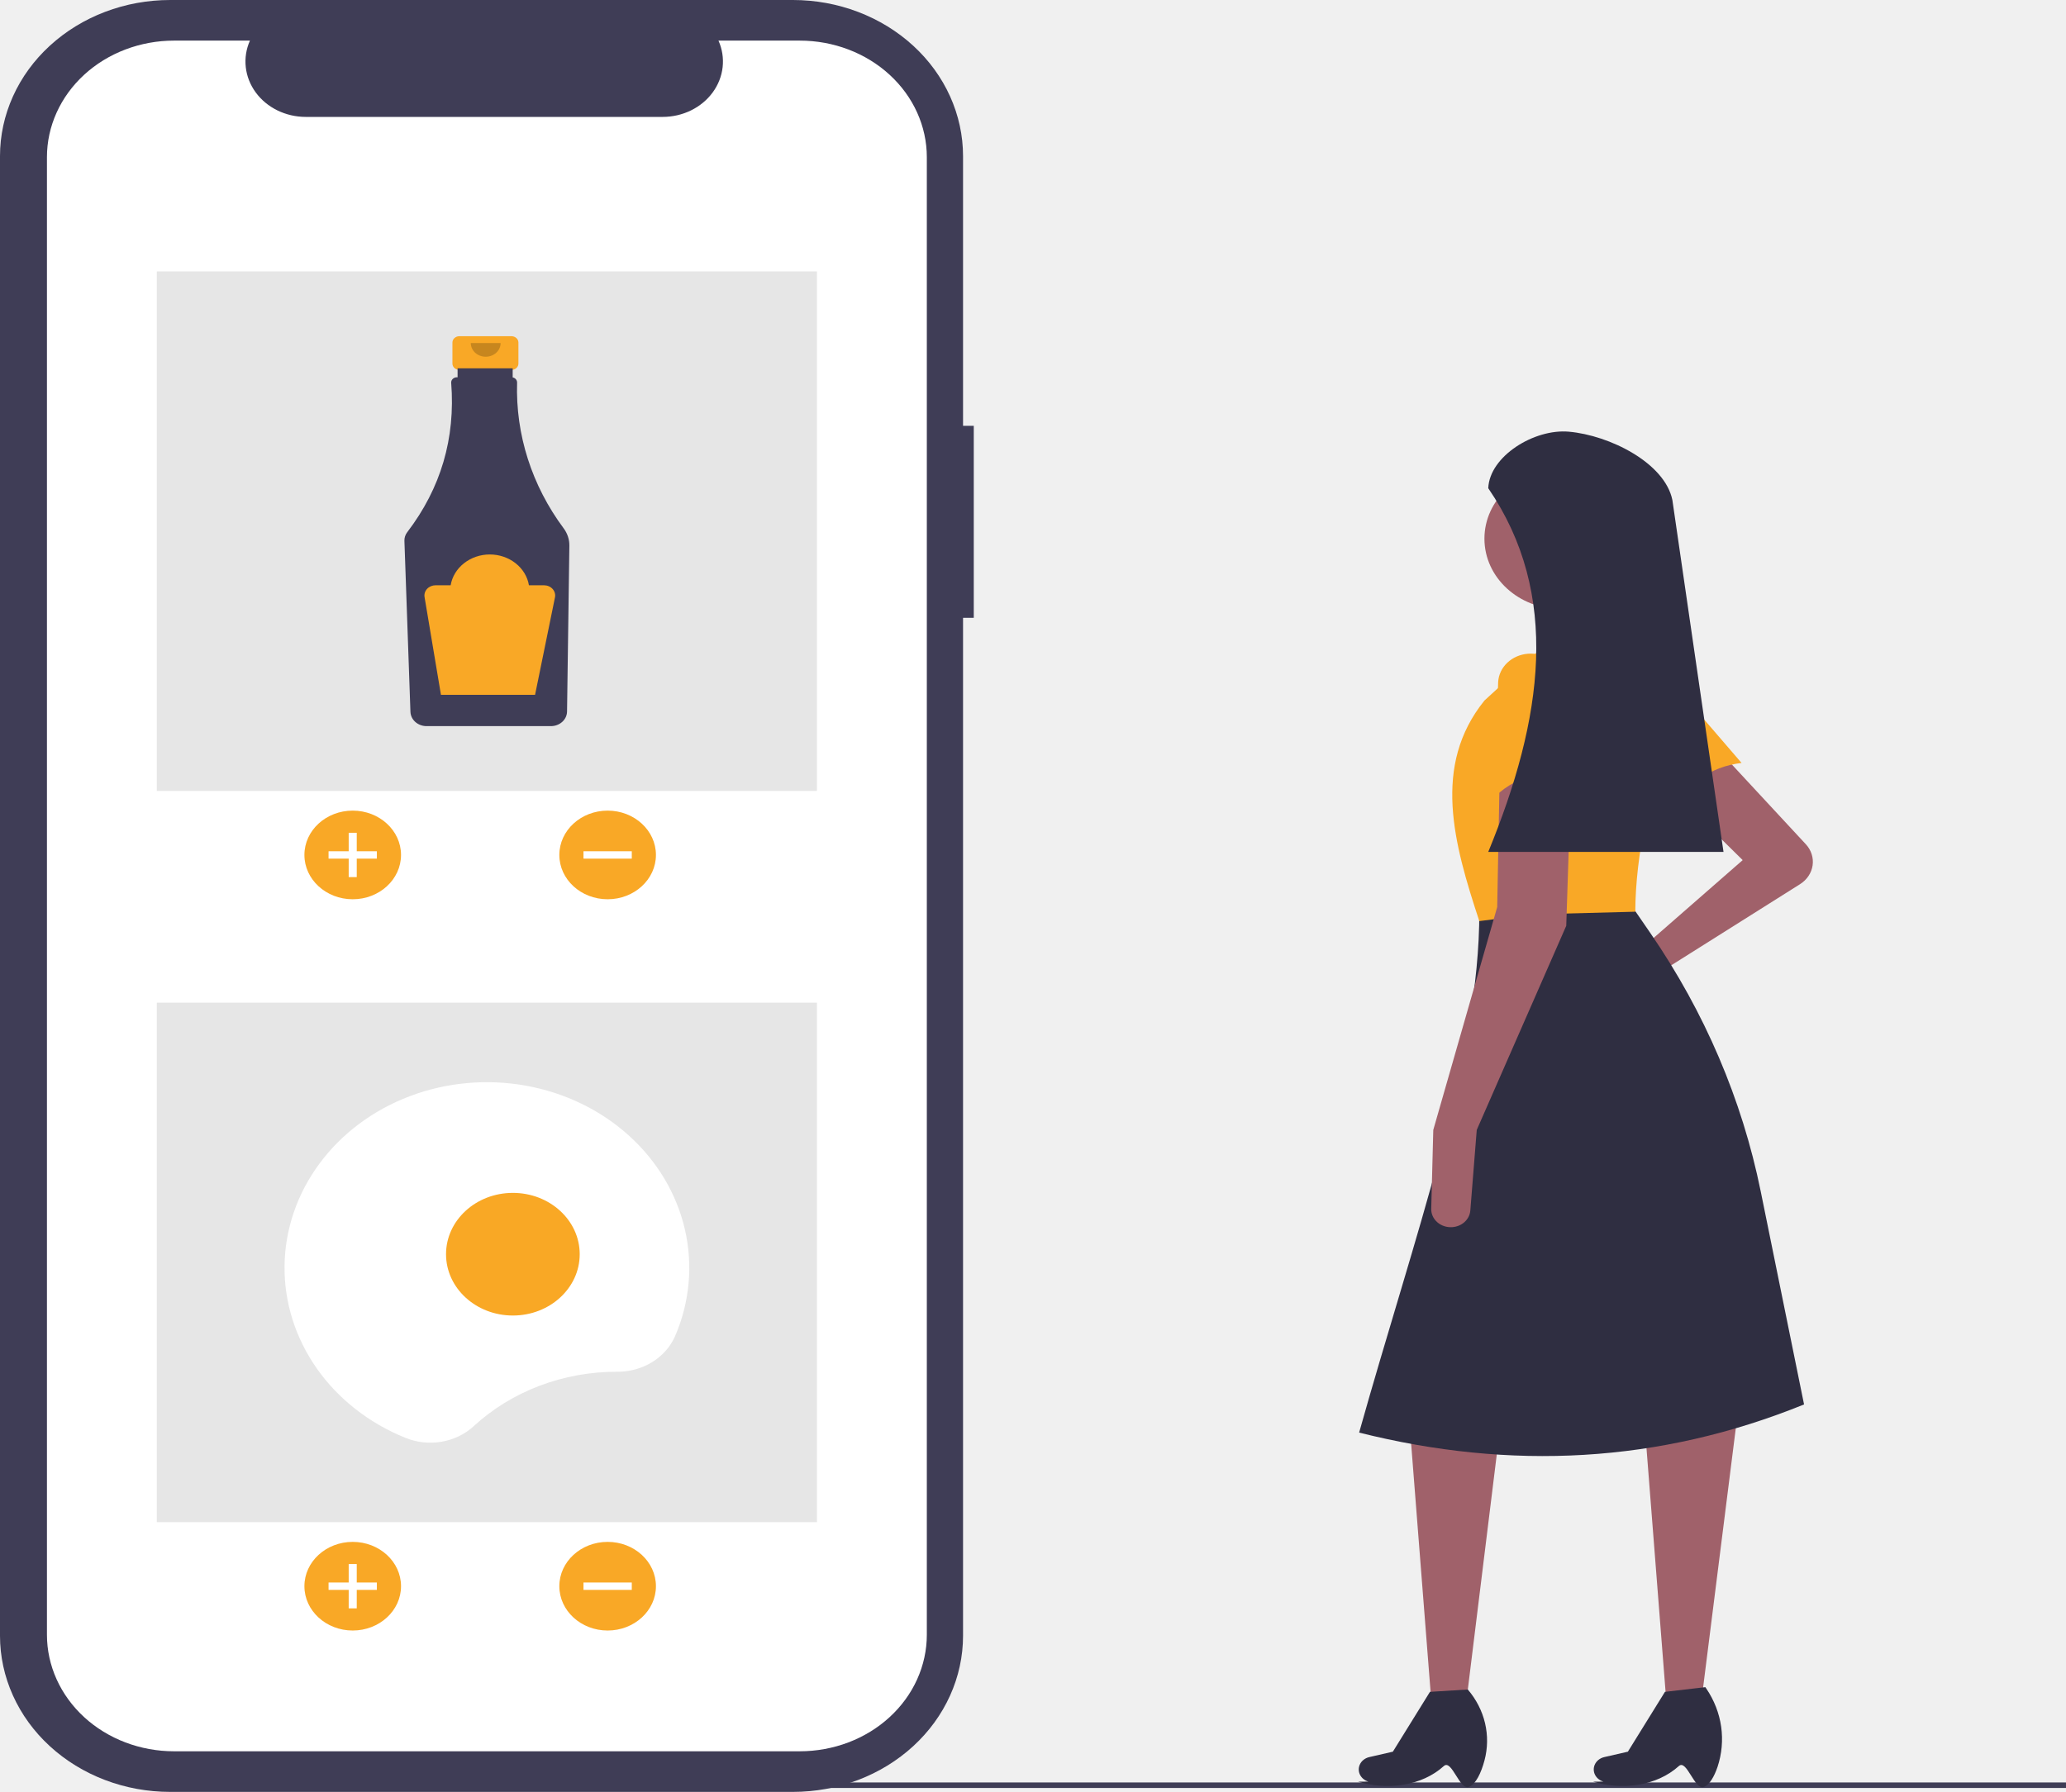
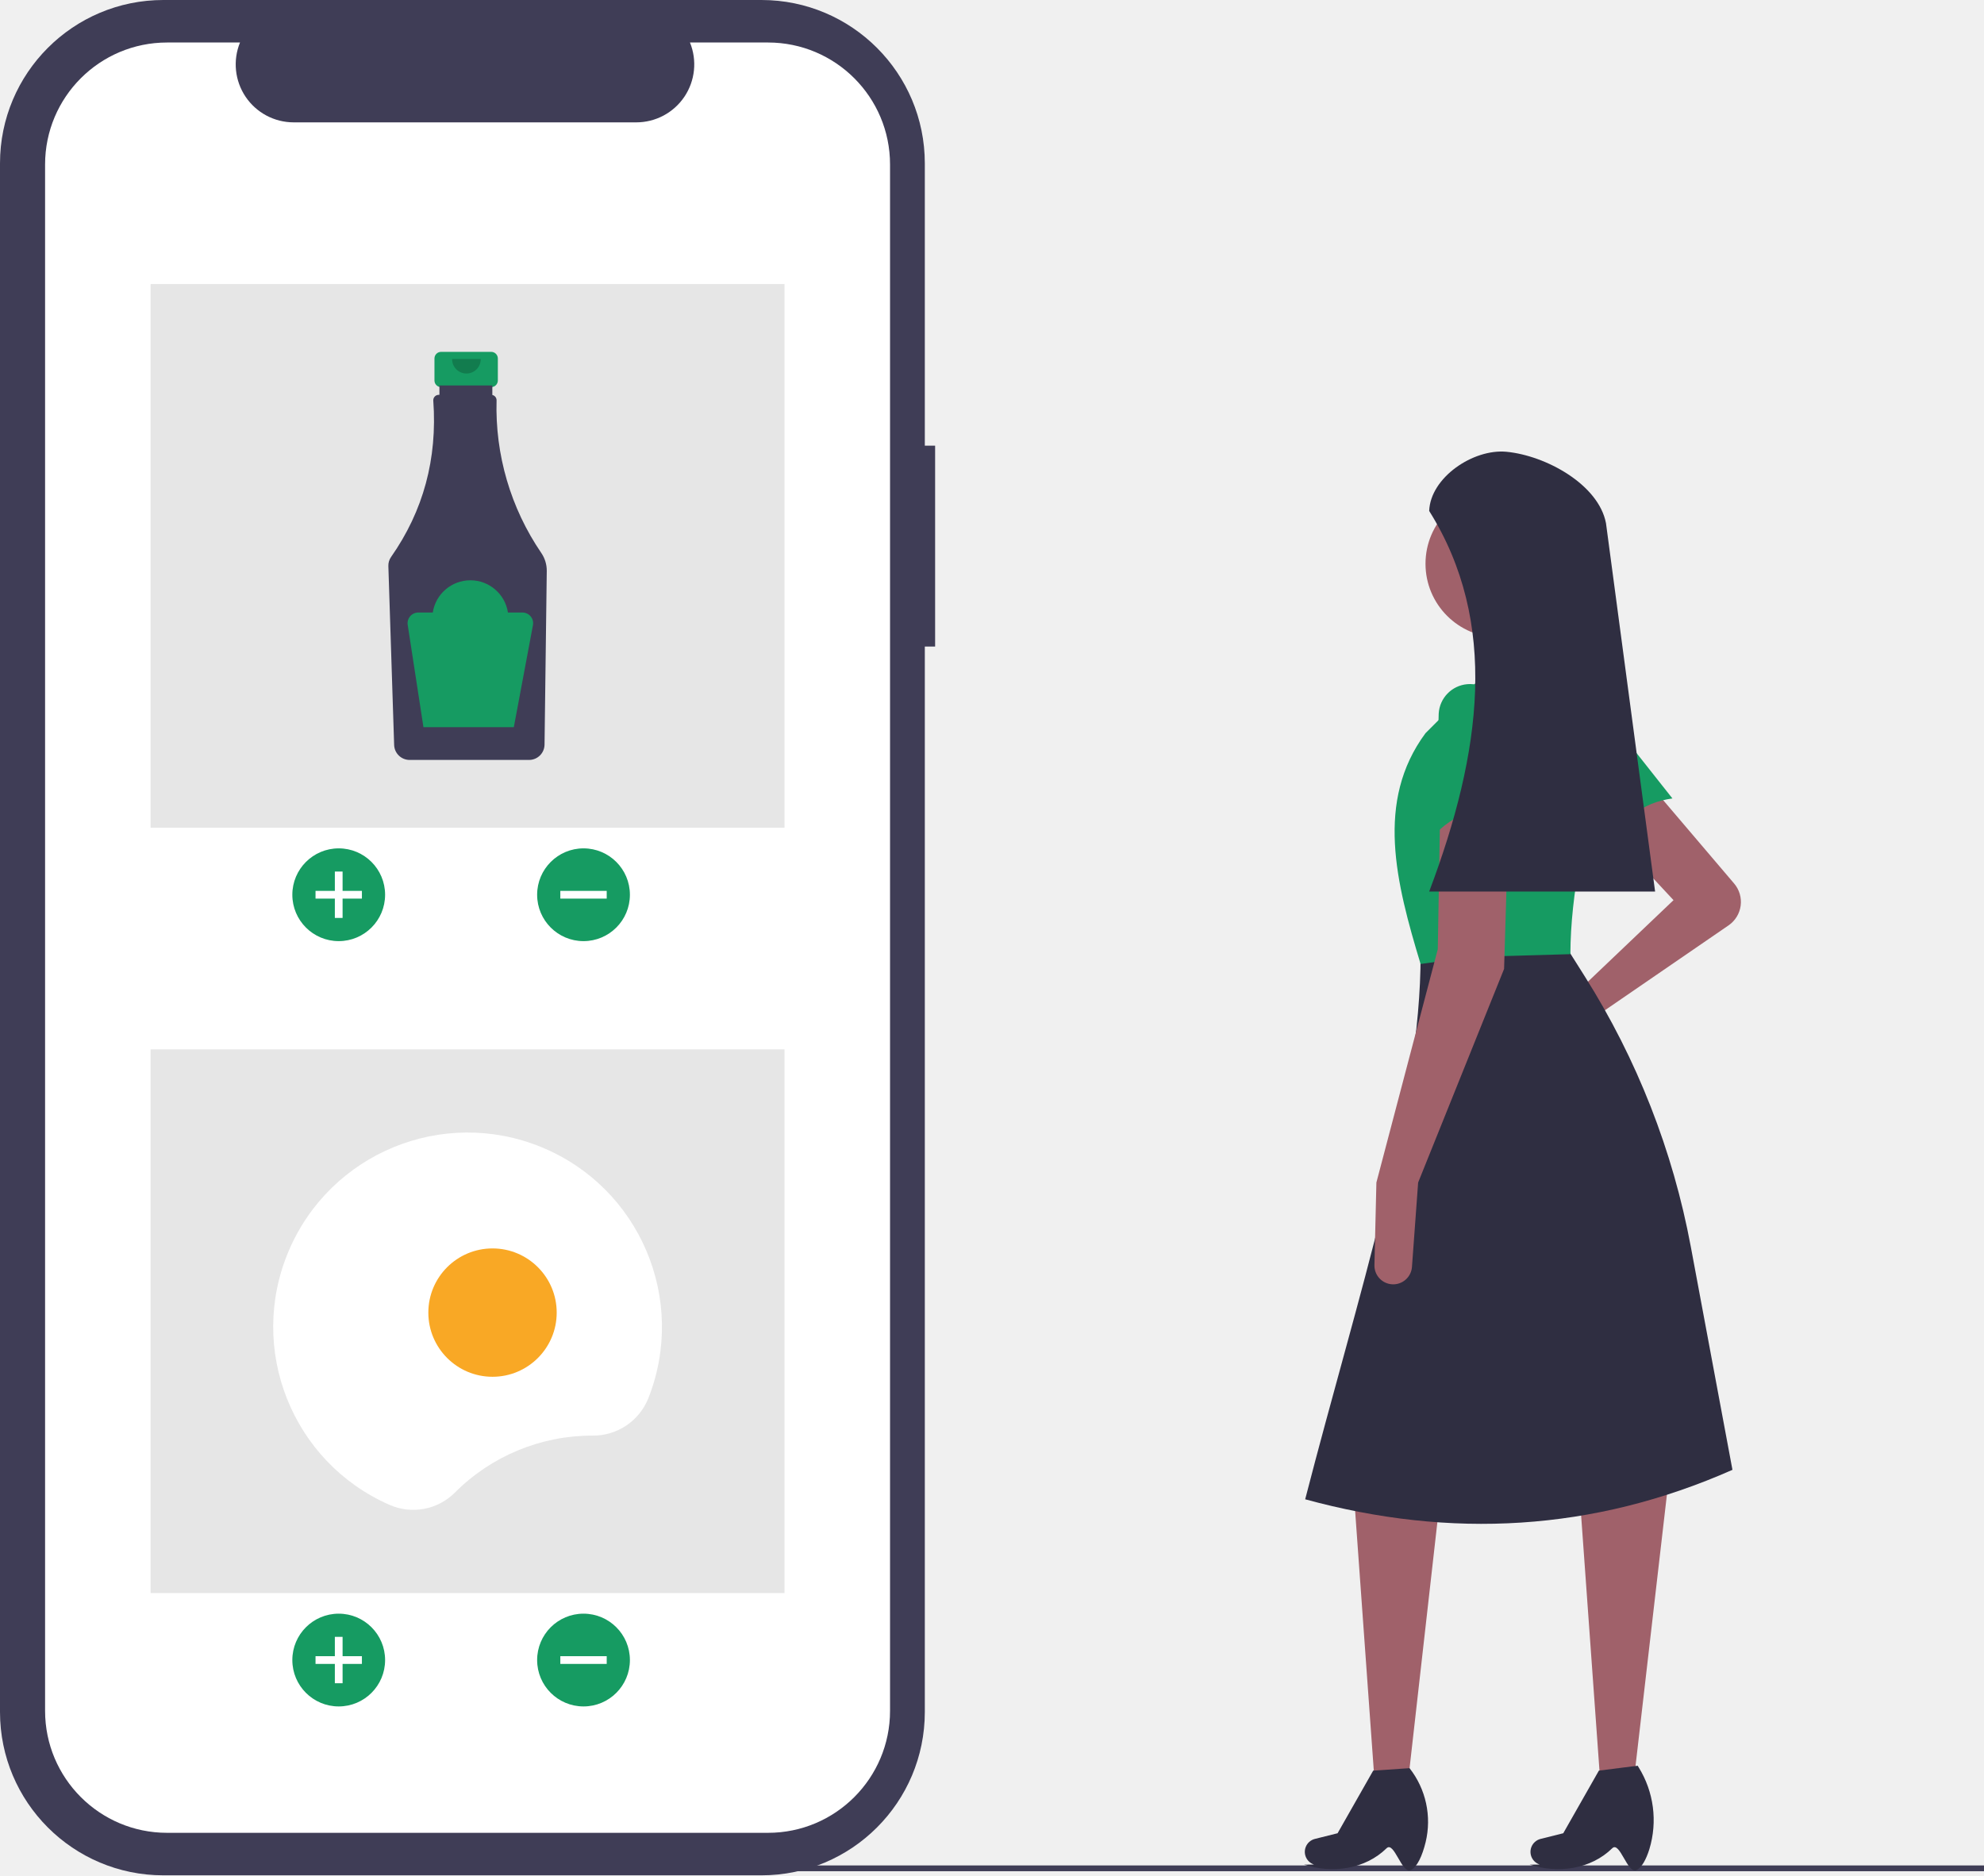
- <svg xmlns="http://www.w3.org/2000/svg" width="151" height="131" viewBox="0 0 151 131" fill="none">
-   <g clip-path="url(#clip0)">
-     <path d="M151 130.309H49.103V130.713H151V130.309Z" fill="#3F3D56" />
-     <path d="M131.984 61.719C132.18 61.93 132.325 62.177 132.411 62.444C132.496 62.71 132.52 62.99 132.48 63.265C132.44 63.541 132.338 63.805 132.179 64.042C132.021 64.279 131.81 64.482 131.561 64.639L121.015 71.284L116.372 74.126C116.108 74.287 115.788 74.353 115.475 74.309C115.161 74.266 114.876 74.118 114.676 73.893C114.559 73.761 114.474 73.608 114.428 73.444C114.381 73.28 114.374 73.109 114.407 72.942C114.44 72.775 114.513 72.616 114.619 72.478C114.725 72.339 114.863 72.223 115.023 72.138L119.52 69.741L127.37 62.88L122.324 57.905L126.061 55.332L131.984 61.719Z" fill="#A0616A" />
-     <path d="M107.185 124.287H104.606L103.074 104.732L109.615 104.561L107.185 124.287Z" fill="#A0616A" />
-     <path d="M107.372 130.633C106.684 130.921 106.108 128.587 105.528 129.11C103.905 130.574 101.42 130.893 99.254 130.254L100.012 130.246C99.881 130.207 99.76 130.145 99.657 130.062C99.553 129.98 99.469 129.878 99.409 129.765C99.349 129.652 99.315 129.528 99.309 129.402C99.303 129.276 99.324 129.151 99.373 129.033C99.43 128.891 99.525 128.765 99.647 128.665C99.77 128.564 99.917 128.493 100.076 128.456L101.802 128.06L104.512 123.686L107.279 123.515C107.896 124.236 108.326 125.077 108.538 125.973C108.749 126.87 108.737 127.798 108.501 128.69C108.25 129.63 107.863 130.428 107.372 130.633Z" fill="#2F2E41" />
-     <path d="M124.361 124.287H121.781L120.249 104.732L126.977 103.532L124.361 124.287Z" fill="#A0616A" />
-     <path d="M124.548 130.633C123.86 130.921 123.284 128.587 122.704 129.11C121.081 130.574 118.596 130.893 116.43 130.254L117.188 130.246C117.057 130.207 116.936 130.145 116.833 130.062C116.729 129.98 116.645 129.878 116.585 129.765C116.525 129.652 116.491 129.528 116.485 129.402C116.478 129.276 116.5 129.151 116.548 129.033C116.606 128.891 116.7 128.765 116.823 128.665C116.945 128.564 117.093 128.493 117.252 128.456L118.978 128.06L121.688 123.686L124.641 123.343L124.716 123.455C125.287 124.3 125.655 125.246 125.796 126.232C125.936 127.217 125.846 128.219 125.532 129.17C125.286 129.892 124.952 130.464 124.548 130.633Z" fill="#2F2E41" />
-     <path d="M127.286 55.775C124.914 56.078 123.271 57.27 122.603 59.648L118.242 52.259C117.984 51.79 117.918 51.251 118.058 50.74C118.197 50.23 118.532 49.783 119.002 49.481C119.5 49.16 120.113 49.027 120.715 49.108C121.317 49.189 121.863 49.478 122.24 49.916L127.286 55.775Z" fill="#F9A826" />
-     <path d="M131.855 102.674C121.253 106.979 110.403 107.509 99.336 104.732C103.377 90.347 108.149 77.339 108.12 66.653L118.96 65.796L120.629 68.224C124.588 73.986 127.322 80.384 128.684 87.081L131.855 102.674Z" fill="#2F2E41" />
-     <path d="M114.1 44.526C117.197 44.526 119.707 42.222 119.707 39.38C119.707 36.538 117.197 34.234 114.1 34.234C111.004 34.234 108.494 36.538 108.494 39.38C108.494 42.222 111.004 44.526 114.1 44.526Z" fill="#A0616A" />
-     <path d="M120.268 48.471L113.353 48.814L112.231 43.154L117.838 42.296L120.268 48.471Z" fill="#A0616A" />
-     <path d="M119.52 66.653L111.945 66.849L108.12 67.339C106.242 61.648 104.662 55.969 108.494 51.216L112.979 47.099L119.707 46.928L119.796 46.974C120.865 47.536 121.693 48.415 122.144 49.467C122.595 50.518 122.643 51.68 122.279 52.759C120.609 57.739 119.537 62.441 119.52 66.653Z" fill="#F9A826" />
-     <path d="M107.933 82.605L107.463 88.5C107.438 88.815 107.289 89.112 107.045 89.335C106.8 89.558 106.476 89.693 106.131 89.714C105.933 89.726 105.734 89.7 105.547 89.638C105.361 89.575 105.19 89.478 105.047 89.352C104.903 89.226 104.79 89.073 104.714 88.905C104.638 88.736 104.601 88.555 104.606 88.373L104.756 82.605L109.428 66.31L109.615 56.361L114.848 56.19L114.474 67.682L107.933 82.605Z" fill="#A0616A" />
-     <path d="M115.409 57.048C113.19 56.219 111.118 56.497 109.241 58.248L109.498 49.848C109.531 49.323 109.768 48.826 110.167 48.449C110.567 48.071 111.101 47.838 111.672 47.792C112.278 47.744 112.881 47.91 113.358 48.257C113.835 48.604 114.15 49.105 114.237 49.657L115.409 57.048Z" fill="#F9A826" />
-     <path d="M125.968 62.279H108.774C112.785 52.531 114.078 43.462 108.774 35.692C108.865 33.358 112.126 31.335 114.659 31.559C117.65 31.823 121.67 33.84 122.23 36.55L125.968 62.279Z" fill="#2F2E41" />
-     <path d="M71.171 31.131H70.387V11.412C70.387 9.914 70.065 8.43 69.44 7.045C68.815 5.66 67.9 4.402 66.745 3.343C65.59 2.283 64.219 1.442 62.711 0.869C61.202 0.295 59.585 -4.49117e-06 57.952 0H12.435C10.802 -3.30927e-06 9.185 0.295 7.676 0.869C6.167 1.442 4.797 2.283 3.642 3.343C2.487 4.402 1.571 5.66 0.947 7.045C0.322 8.43 -1.80287e-06 9.914 0 11.412V119.588C-1.28776e-06 121.086 0.322 122.57 0.947 123.955C1.571 125.34 2.487 126.598 3.642 127.657C4.797 128.717 6.167 129.558 7.676 130.131C9.185 130.705 10.802 131 12.435 131H57.952C59.585 131 61.202 130.705 62.711 130.131C64.219 129.558 65.59 128.717 66.745 127.657C67.9 126.598 68.815 125.34 69.44 123.955C70.065 122.57 70.387 121.086 70.387 119.588V45.166H71.171V31.131Z" fill="#3F3D56" />
-     <path d="M58.454 2.969H52.512C52.786 3.584 52.89 4.251 52.816 4.912C52.742 5.572 52.493 6.206 52.089 6.757C51.685 7.308 51.141 7.76 50.502 8.072C49.864 8.384 49.151 8.547 48.428 8.547H22.351C21.628 8.547 20.916 8.384 20.277 8.072C19.639 7.76 19.093 7.308 18.69 6.757C18.286 6.206 18.037 5.572 17.963 4.912C17.889 4.251 17.993 3.584 18.267 2.969H12.717C11.498 2.969 10.29 3.19 9.164 3.618C8.037 4.046 7.013 4.674 6.151 5.465C5.289 6.257 4.605 7.196 4.138 8.23C3.671 9.264 3.431 10.373 3.431 11.492V119.508C3.431 120.628 3.671 121.736 4.138 122.77C4.605 123.804 5.289 124.743 6.151 125.535C7.013 126.326 8.037 126.954 9.164 127.382C10.29 127.81 11.498 128.031 12.717 128.031H58.454C59.673 128.031 60.881 127.81 62.008 127.382C63.134 126.954 64.158 126.326 65.02 125.535C65.882 124.743 66.567 123.804 67.033 122.77C67.5 121.736 67.74 120.628 67.74 119.508V11.492C67.74 9.231 66.762 7.064 65.02 5.465C63.279 3.867 60.917 2.969 58.454 2.969Z" fill="white" />
-     <path d="M59.709 19.842H11.462V57.822H59.709V19.842Z" fill="#E6E6E6" />
-     <path d="M25.779 65.742C27.729 65.742 29.31 64.291 29.31 62.502C29.31 60.713 27.729 59.262 25.779 59.262C23.83 59.262 22.249 60.713 22.249 62.502C22.249 64.291 23.83 65.742 25.779 65.742Z" fill="#F9A826" />
-     <path d="M27.544 62.232H26.074V60.882H25.485V62.232H24.014V62.772H25.485V64.122H26.074V62.772H27.544V62.232Z" fill="white" />
-     <path d="M44.411 65.742C46.361 65.742 47.941 64.291 47.941 62.502C47.941 60.713 46.361 59.262 44.411 59.262C42.461 59.262 40.881 60.713 40.881 62.502C40.881 64.291 42.461 65.742 44.411 65.742Z" fill="#F9A826" />
-     <path d="M46.176 62.772V62.232H42.646V62.772H46.176Z" fill="white" />
-     <path d="M37.385 24.579H33.572C33.438 24.579 33.31 24.628 33.215 24.715C33.12 24.802 33.067 24.92 33.067 25.043V26.579C33.067 26.702 33.12 26.82 33.215 26.907C33.31 26.994 33.438 27.043 33.572 27.043H34.204V29.344H36.753V27.043H37.385C37.519 27.043 37.648 26.994 37.742 26.907C37.837 26.82 37.89 26.702 37.89 26.579V25.043C37.89 24.92 37.837 24.802 37.742 24.715C37.648 24.628 37.519 24.579 37.385 24.579Z" fill="#F9A826" />
-     <path d="M41.204 38.635C38.869 35.5 37.675 31.766 37.794 27.969C37.796 27.882 37.765 27.796 37.706 27.727C37.647 27.658 37.564 27.61 37.471 27.591V26.927H33.444V27.581H33.389C33.334 27.581 33.281 27.591 33.231 27.61C33.181 27.63 33.135 27.658 33.097 27.693C33.059 27.728 33.028 27.77 33.007 27.816C32.987 27.862 32.976 27.911 32.976 27.961C32.976 27.97 32.977 27.98 32.977 27.989C33.294 32.047 32.223 35.687 29.764 38.908C29.622 39.093 29.55 39.315 29.558 39.541L29.998 52.041C30.009 52.32 30.136 52.584 30.354 52.779C30.572 52.973 30.863 53.083 31.167 53.085H40.275C40.582 53.083 40.876 52.971 41.095 52.772C41.313 52.574 41.439 52.305 41.444 52.023L41.614 39.886C41.619 39.441 41.476 39.004 41.204 38.635Z" fill="#3F3D56" />
-     <path opacity="0.2" d="M36.59 25.079C36.59 25.345 36.475 25.599 36.271 25.787C36.066 25.975 35.789 26.08 35.499 26.08C35.21 26.08 34.933 25.975 34.728 25.787C34.524 25.599 34.409 25.345 34.409 25.079" fill="black" />
-     <path d="M39.762 42.788H38.659C38.554 42.16 38.207 41.589 37.683 41.176C37.158 40.763 36.489 40.535 35.798 40.535C35.107 40.535 34.438 40.763 33.914 41.176C33.389 41.589 33.042 42.16 32.937 42.788H31.834C31.717 42.788 31.601 42.811 31.494 42.856C31.388 42.901 31.293 42.966 31.217 43.048C31.14 43.13 31.084 43.226 31.052 43.329C31.02 43.433 31.012 43.542 31.03 43.648L32.228 50.795H39.107L40.562 43.672C40.584 43.564 40.58 43.453 40.55 43.347C40.52 43.241 40.465 43.142 40.388 43.057C40.312 42.973 40.216 42.905 40.108 42.858C40 42.812 39.882 42.788 39.762 42.788V42.788Z" fill="#F9A826" />
-     <path d="M59.709 73.302H11.462V111.282H59.709V73.302Z" fill="#E6E6E6" />
-     <path d="M25.779 119.202C27.729 119.202 29.31 117.751 29.31 115.962C29.31 114.173 27.729 112.722 25.779 112.722C23.83 112.722 22.249 114.173 22.249 115.962C22.249 117.751 23.83 119.202 25.779 119.202Z" fill="#F9A826" />
-     <path d="M27.544 115.692H26.074V114.342H25.485V115.692H24.014V116.232H25.485V117.582H26.074V116.232H27.544V115.692Z" fill="white" />
-     <path d="M44.411 119.202C46.361 119.202 47.941 117.751 47.941 115.962C47.941 114.173 46.361 112.722 44.411 112.722C42.461 112.722 40.881 114.173 40.881 115.962C40.881 117.751 42.461 119.202 44.411 119.202Z" fill="#F9A826" />
-     <path d="M46.176 116.232V115.692H42.646V116.232H46.176Z" fill="white" />
-     <path d="M45.084 100.284L45.11 100.284C46.019 100.291 46.908 100.046 47.663 99.582C48.417 99.118 49.002 98.456 49.341 97.683C50.408 95.206 50.658 92.496 50.06 89.89C49.461 87.284 48.04 84.897 45.975 83.027C43.909 81.156 41.289 79.885 38.442 79.371C35.595 78.856 32.646 79.122 29.962 80.135C27.278 81.148 24.978 82.863 23.349 85.067C21.719 87.27 20.831 89.865 20.797 92.528C20.762 95.191 21.582 97.805 23.154 100.044C24.726 102.282 26.981 104.047 29.637 105.118C30.463 105.454 31.38 105.553 32.268 105.402C33.156 105.25 33.973 104.857 34.613 104.272C35.985 103.006 37.617 102.002 39.414 101.317C41.211 100.633 43.138 100.281 45.084 100.284Z" fill="white" />
-     <path d="M37.485 96.174C40.183 96.174 42.37 94.167 42.37 91.691C42.37 89.215 40.183 87.208 37.485 87.208C34.787 87.208 32.6 89.215 32.6 91.691C32.6 94.167 34.787 96.174 37.485 96.174Z" fill="#F9A825" />
-   </g>
-   <defs>
-     <clipPath id="clip0">
-       <rect width="151" height="131" fill="white" />
-     </clipPath>
-   </defs>
+ <svg xmlns="http://www.w3.org/2000/svg" id="e6a8cd33-67c2-415a-8c26-3ee9526a2914" data-name="Layer 1" width="769.924" height="727.778" viewBox="0 0 769.924 727.778">
+   <rect x="250.367" y="723.942" width="519.557" height="2.241" fill="#3f3d56" />
+   <path d="M888,428.993a11.02,11.02,0,0,1-2.155,16.227l-53.77,36.917-23.677,15.785a6.509,6.509,0,0,1-8.649-1.294h0a6.509,6.509,0,0,1,1.769-9.751l22.933-13.316L864.475,435.442l-25.729-27.635,19.059-14.294Z" transform="translate(-215.0382 -86.11098)" fill="#a0616a" />
+   <polygon points="546.52 690.482 533.367 690.482 525.555 581.847 558.908 580.894 546.52 690.482" fill="#a0616a" />
+   <path d="M762.511,811.851c-3.507,1.601-6.445-11.367-9.403-8.46-8.275,8.132-20.946,9.902-31.991,6.352l3.866-.043a5.173,5.173,0,0,1-3.26-6.741h0a5.173,5.173,0,0,1,3.589-3.202l8.8-2.2,13.818-24.3,14.106-.953h0a33.7,33.7,0,0,1,6.233,28.749C766.987,806.278,765.011,810.71,762.511,811.851Z" transform="translate(-215.0382 -86.11098)" fill="#2f2e41" />
+   <polygon points="634.096 690.482 620.943 690.482 613.131 581.847 647.437 575.177 634.096 690.482" fill="#a0616a" />
+   <path d="M850.087,811.851c-3.507,1.601-6.445-11.367-9.403-8.46-8.275,8.132-20.946,9.902-31.991,6.352l3.866-.043a5.173,5.173,0,0,1-3.26-6.741h0a5.173,5.173,0,0,1,3.589-3.202l8.8-2.2,13.818-24.3,15.059-1.906.38.622a38.827,38.827,0,0,1,4.161,31.749C853.852,807.735,852.148,810.911,850.087,811.851Z" transform="translate(-215.0382 -86.11098)" fill="#2f2e41" />
+   <path d="M864.048,395.97c-12.096,1.683-20.469,8.307-23.88,21.521l-22.233-41.05a12.155,12.155,0,0,1,3.873-15.437h0a12.155,12.155,0,0,1,16.511,2.417Z" transform="translate(-215.0382 -86.11098)" fill="#169b62" />
+   <path d="M887.346,656.523C833.288,680.441,777.965,683.384,721.535,667.958c20.606-79.922,44.938-152.188,44.788-211.552l55.27-4.765,8.51,13.491A299.308,299.308,0,0,1,871.175,569.893Z" transform="translate(-215.0382 -86.11098)" fill="#2f2e41" />
+   <circle cx="581.779" cy="218.779" r="28.588" fill="#a0616a" />
+   <polygon points="613.225 269.284 577.967 271.19 572.249 239.743 600.837 234.979 613.225 269.284" fill="#a0616a" />
+   <path d="M824.452,456.407l-38.627,1.088-19.502,2.724c-9.573-31.621-17.632-63.17,1.906-89.576L791.099,347.772l34.306-.953.454.26a27.626,27.626,0,0,1,12.657,32.14C830.003,406.883,824.535,433.007,824.452,456.407Z" transform="translate(-215.0382 -86.11098)" fill="#169b62" />
+   <path d="M765.37,545.03l-2.396,32.746a7.294,7.294,0,0,1-6.789,6.746h0a7.294,7.294,0,0,1-7.777-7.452l.763-32.041,23.823-90.529.953-55.27,26.682-.953-1.906,63.847Z" transform="translate(-215.0382 -86.11098)" fill="#a0616a" />
+   <path d="M803.487,403.042c-11.313-4.6-21.878-3.06-31.447,6.671l1.311-46.666a12.155,12.155,0,0,1,11.083-11.422h0a12.155,12.155,0,0,1,13.081,10.36Z" transform="translate(-215.0382 -86.11098)" fill="#169b62" />
+   <path d="M857.328,432.107h-87.67c20.452-54.157,27.047-104.539,0-147.705.464-12.965,17.093-24.205,30.007-22.963h0c15.252,1.467,35.747,12.674,38.604,27.728Z" transform="translate(-215.0382 -86.11098)" fill="#2f2e41" />
+   <path d="M577.928,259.058h-3.999V149.513A63.402,63.402,0,0,0,510.527,86.111H278.44a63.402,63.402,0,0,0-63.402,63.402V750.487A63.402,63.402,0,0,0,278.44,813.889H510.527a63.402,63.402,0,0,0,63.402-63.402V337.034h3.999Z" transform="translate(-215.0382 -86.11098)" fill="#3f3d56" />
+   <path d="M513.085,102.606h-30.295a22.495,22.495,0,0,1-20.827,30.991H329.003A22.495,22.495,0,0,1,308.176,102.606H279.881a47.348,47.348,0,0,0-47.348,47.348V750.046a47.348,47.348,0,0,0,47.348,47.348H513.085a47.348,47.348,0,0,0,47.348-47.348V149.954A47.348,47.348,0,0,0,513.085,102.606Z" transform="translate(-215.0382 -86.11098)" fill="#fff" />
+   <rect x="58.445" y="110.234" width="246" height="211" fill="#e6e6e6" />
+   <circle cx="131.445" cy="347.234" r="18" fill="#169b62" />
+   <polygon points="140.445 345.734 132.945 345.734 132.945 338.234 129.945 338.234 129.945 345.734 122.445 345.734 122.445 348.734 129.945 348.734 129.945 356.234 132.945 356.234 132.945 348.734 140.445 348.734 140.445 345.734" fill="#fff" />
+   <circle cx="226.445" cy="347.234" r="18" fill="#169b62" />
+   <rect x="439.983" y="424.345" width="3" height="18" transform="translate(659.7893 -94.24918) rotate(90)" fill="#fff" />
+   <path d="M405.658,222.66H386.217a2.577,2.577,0,0,0-2.577,2.577v8.533a2.577,2.577,0,0,0,2.577,2.577H389.439v12.785h12.997V236.347h3.222a2.577,2.577,0,0,0,2.577-2.577v-8.533A2.577,2.577,0,0,0,405.658,222.66Z" transform="translate(-215.0382 -86.11098)" fill="#169b62" />
+   <path d="M425.129,300.752a99.945,99.945,0,0,1-17.387-59.256,2.108,2.108,0,0,0-1.645-2.103v-3.687H385.565v3.636h-.283a2.107,2.107,0,0,0-2.104,2.109q0.0.077.006.153,2.426,33.821-16.386,60.66a5.806,5.806,0,0,0-1.051,3.518l2.245,69.445a6.012,6.012,0,0,0,5.96,5.802h46.439a6.014,6.014,0,0,0,5.964-5.904l.865-67.425A12.168,12.168,0,0,0,425.129,300.752Z" transform="translate(-215.0382 -86.11098)" fill="#3f3d56" />
+   <path d="M401.605,225.44a5.561,5.561,0,1,1-11.121,0" transform="translate(-215.0382 -86.11098)" opacity="0.2" style="isolation:isolate" />
+   <path d="M417.778,323.82h-5.623a14.759,14.759,0,0,0-29.174,0h-5.624a4.15,4.15,0,0,0-4.102,4.781l6.108,39.704H414.437l7.419-39.57a4.15,4.15,0,0,0-4.079-4.915Z" transform="translate(-215.0382 -86.11098)" fill="#169b62" />
+   <rect x="58.445" y="407.234" width="246" height="211" fill="#e6e6e6" />
+   <circle cx="131.445" cy="644.234" r="18" fill="#169b62" />
+   <polygon points="140.445 642.734 132.945 642.734 132.945 635.234 129.945 635.234 129.945 642.734 122.445 642.734 122.445 645.734 129.945 645.734 129.945 653.234 132.945 653.234 132.945 645.734 140.445 645.734 140.445 642.734" fill="#fff" />
+   <circle cx="226.445" cy="644.234" r="18" fill="#169b62" />
+   <rect x="439.983" y="721.345" width="3" height="18" transform="translate(956.7893 202.7508) rotate(90)" fill="#fff" />
+   <path d="M444.911,643.242l.136 0a23.04,23.04,0,0,0,21.573-14.45A75.416,75.416,0,1,0,366.154,670.102a22.843,22.843,0,0,0,25.37-4.704A75.167,75.167,0,0,1,444.911,643.242Z" transform="translate(-215.0382 -86.11098)" fill="#fff" />
+   <circle cx="191.13" cy="509.395" r="24.906" fill="#f9a825" />
</svg>
